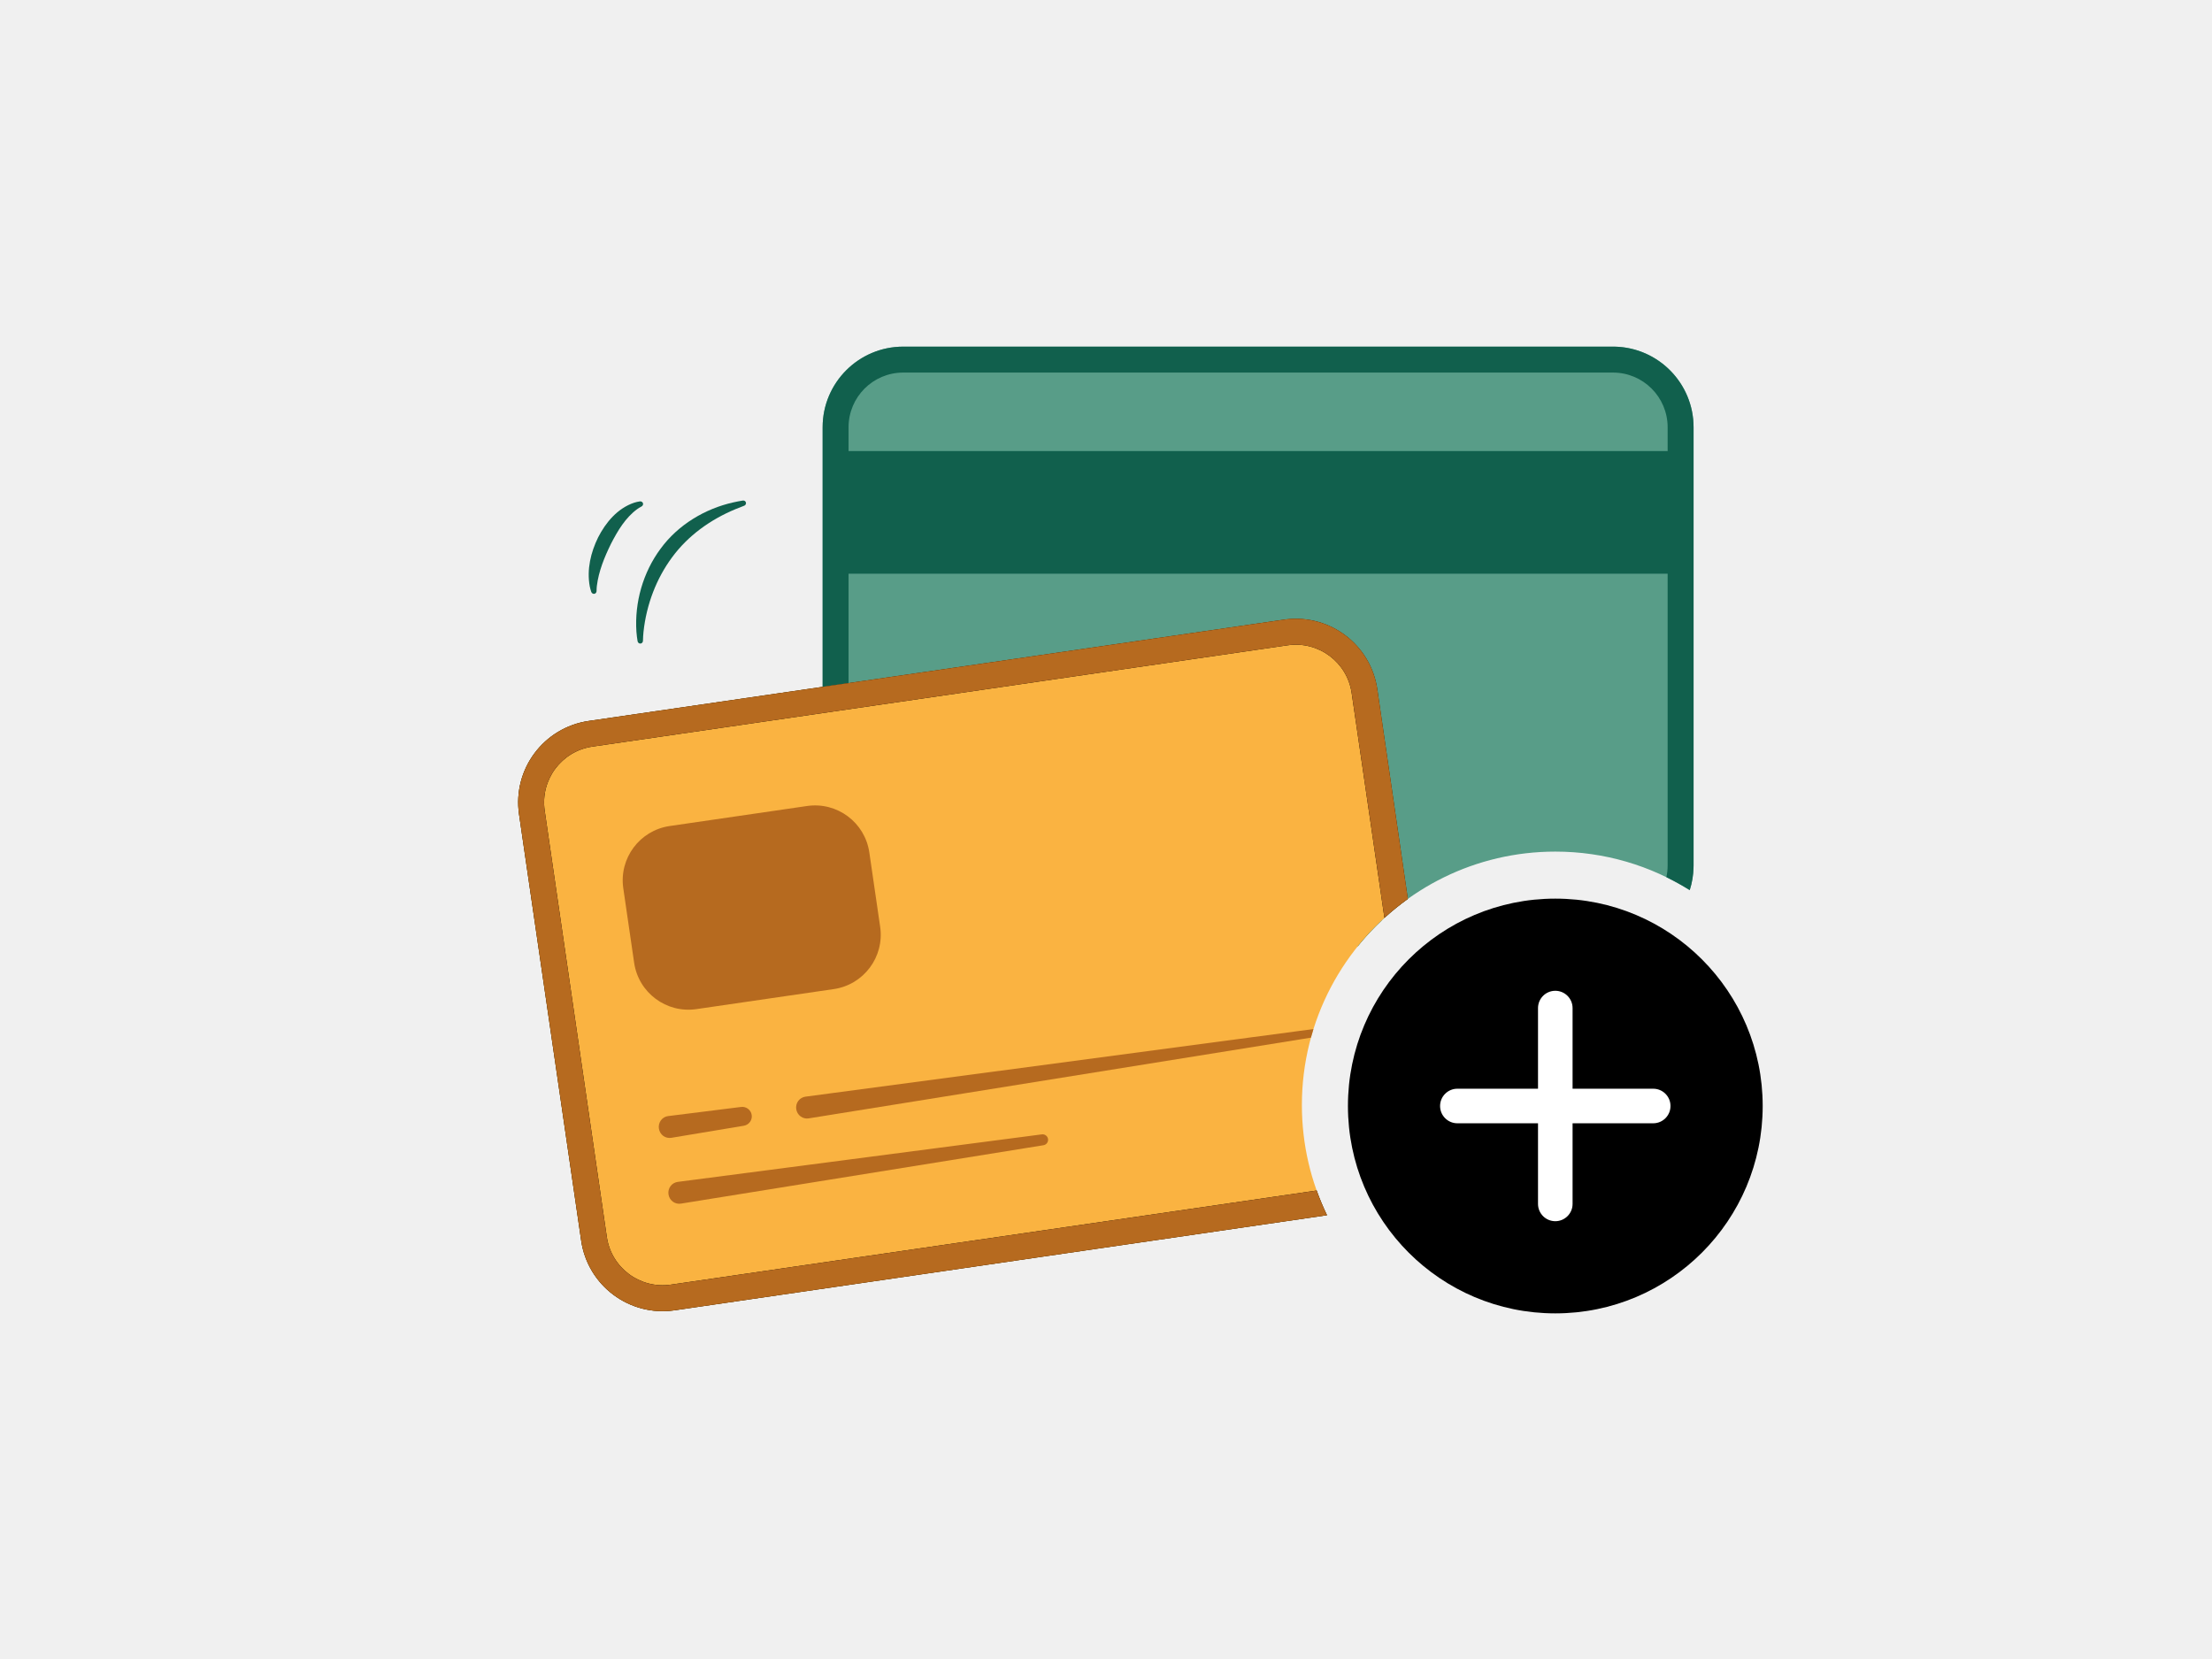
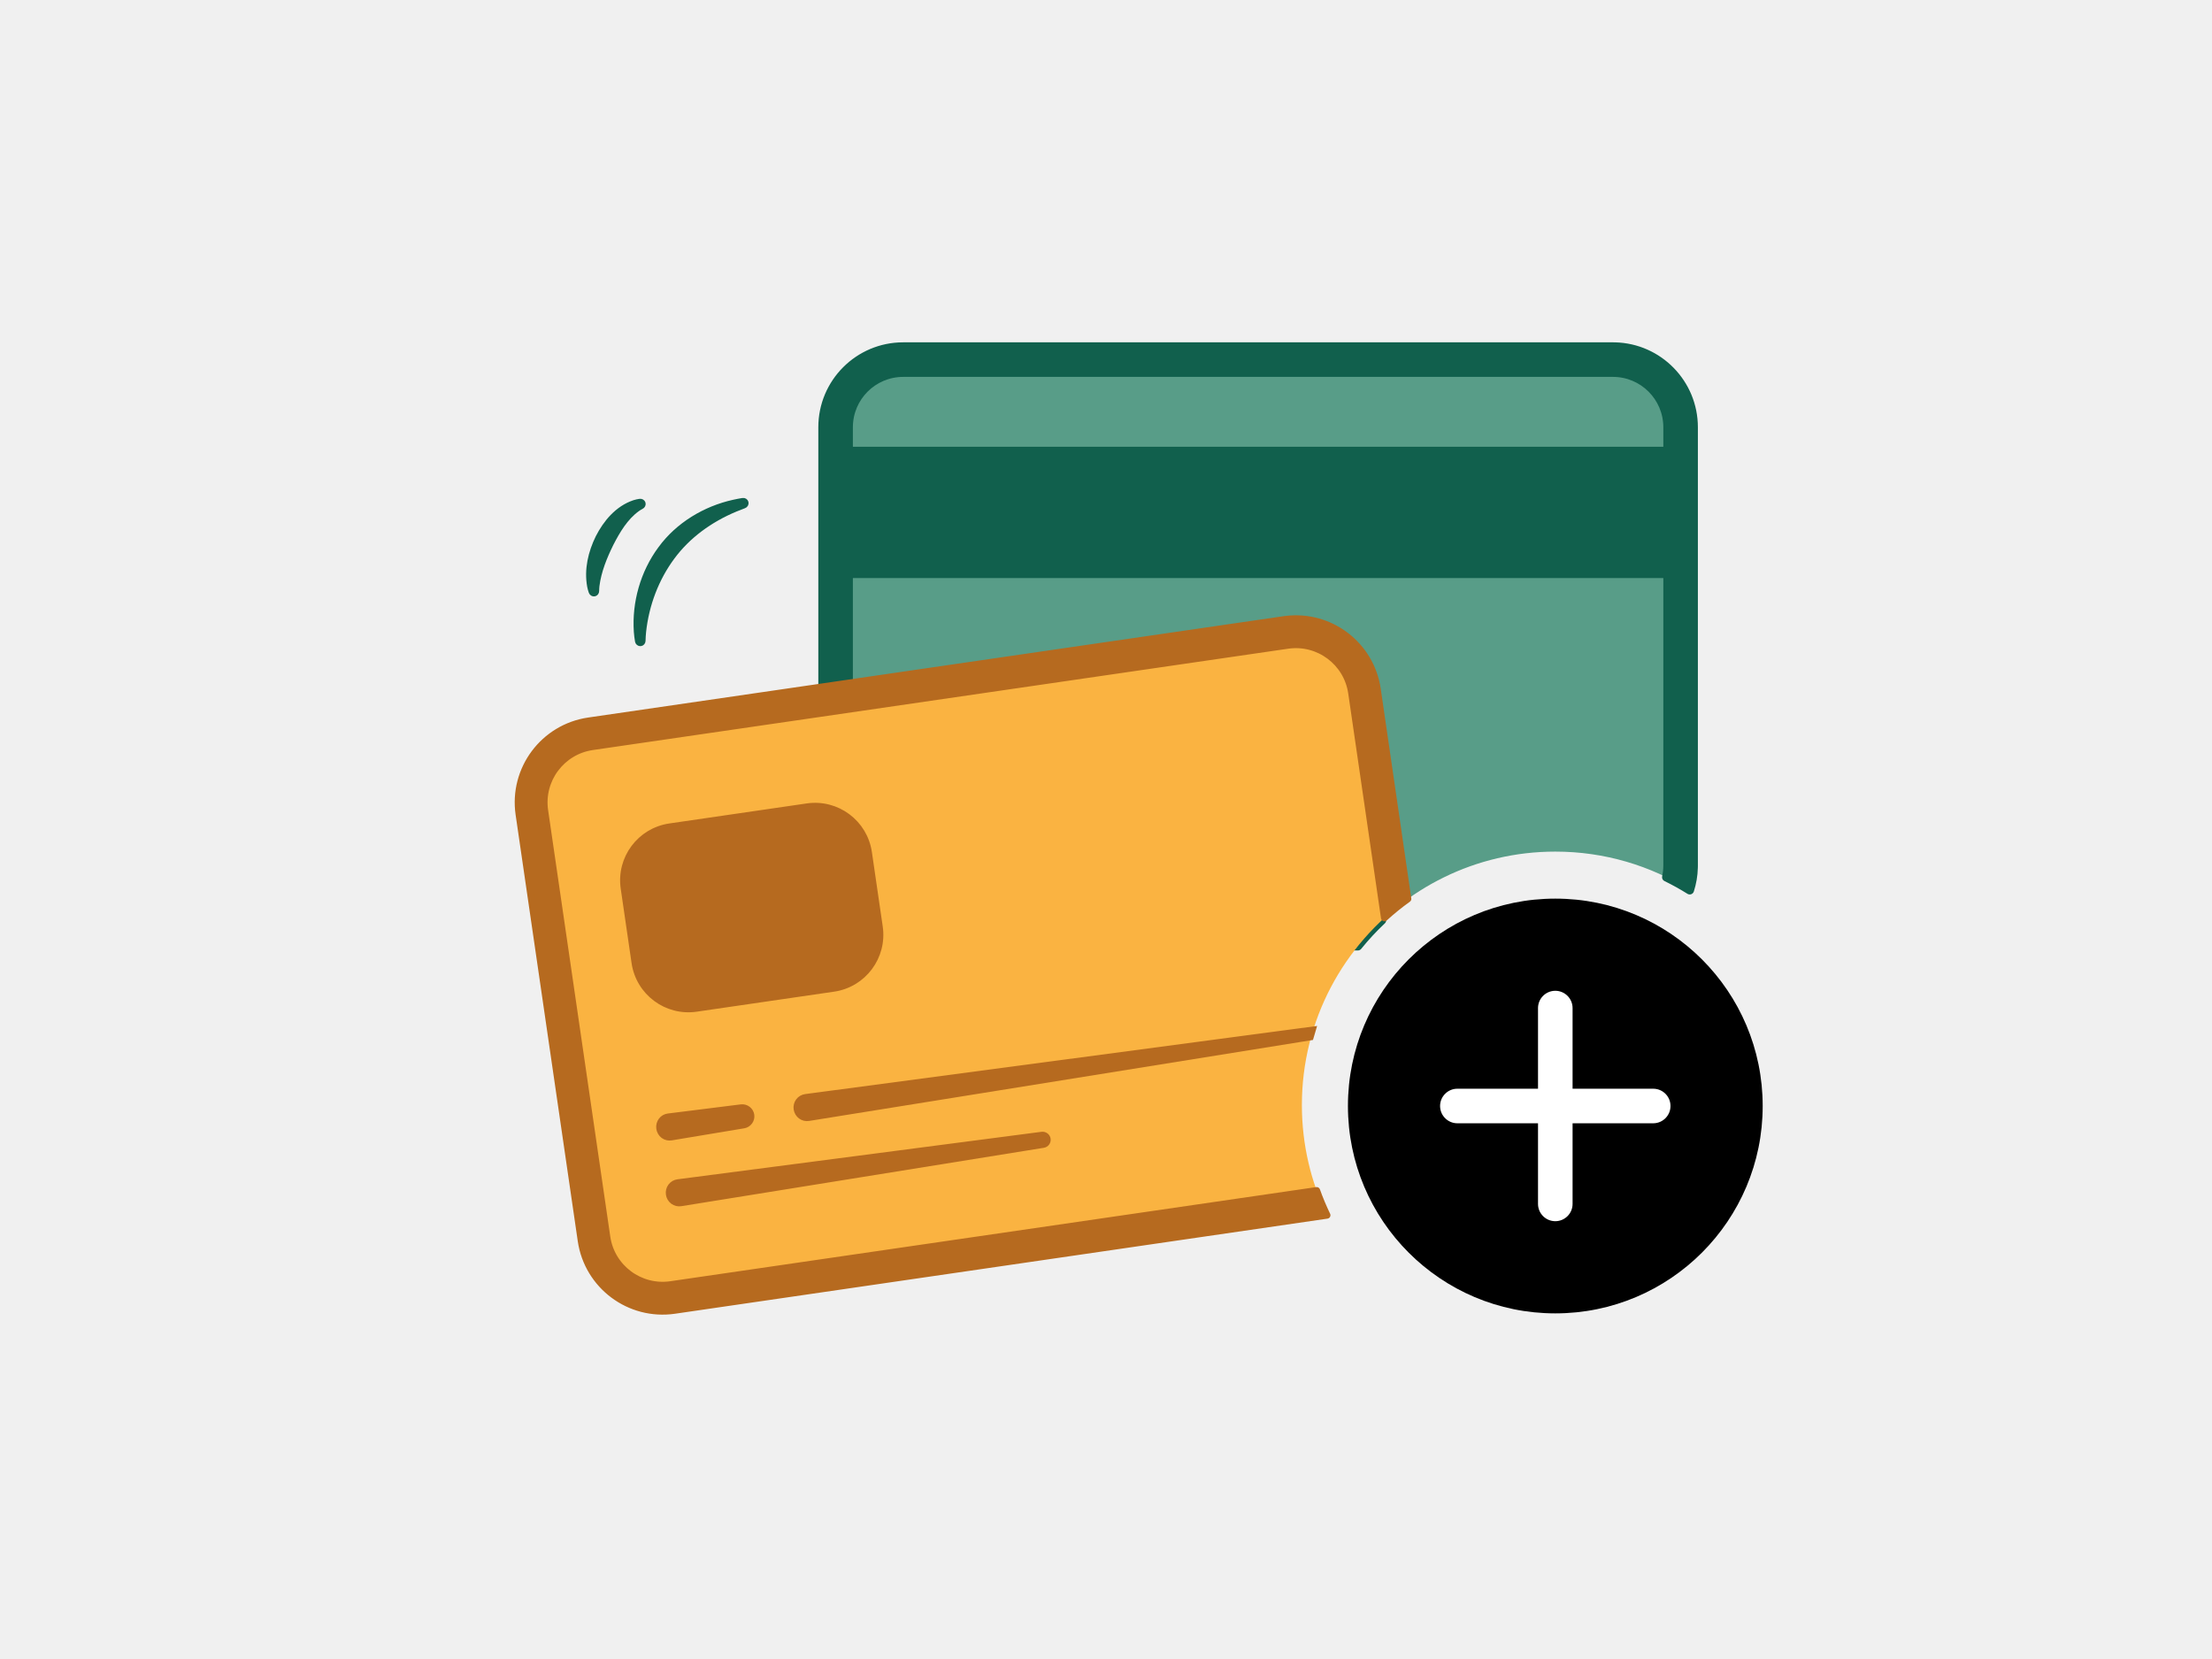
<svg xmlns="http://www.w3.org/2000/svg" width="128" height="96" viewBox="0 0 128 96" fill="none">
  <path d="M93.336 20.059C95.912 20.059 98.001 22.147 98.001 24.723V50.086C98.001 50.582 97.922 51.06 97.779 51.509C95.524 50.096 92.858 49.279 90.001 49.279C85.382 49.279 81.262 51.413 78.574 54.75H52.268C49.692 54.75 47.603 52.662 47.603 50.086V24.723C47.603 22.147 49.692 20.059 52.268 20.059H93.336Z" fill="#589D88" />
-   <path fill-rule="evenodd" clip-rule="evenodd" d="M93.456 20.06C95.976 20.124 97.999 22.187 98 24.723V50.086L97.998 50.206C97.987 50.66 97.91 51.097 97.778 51.509C97.343 51.236 96.892 50.986 96.427 50.759C96.475 50.542 96.499 50.317 96.5 50.086V33.199H49.103V50.086C49.103 51.833 50.519 53.25 52.267 53.25H79.964C79.467 53.717 79.002 54.218 78.573 54.75H52.267C49.731 54.75 47.668 52.727 47.604 50.206L47.603 50.086V24.723C47.603 22.147 49.691 20.059 52.267 20.059H93.335L93.456 20.06ZM52.267 21.559C50.519 21.559 49.103 22.975 49.103 24.723V26.103H96.5V24.723C96.499 22.975 95.083 21.559 93.335 21.559H52.267Z" fill="#11604D" />
-   <path d="M42.98 28.965C43.02 28.958 43.061 28.965 43.095 28.986C43.129 29.007 43.154 29.04 43.164 29.078C43.173 29.116 43.168 29.157 43.148 29.192C43.129 29.227 43.096 29.253 43.059 29.266C42.888 29.329 42.725 29.393 42.561 29.462C41.085 30.076 39.801 31.011 38.892 32.248C37.981 33.48 37.408 34.98 37.238 36.555C37.22 36.727 37.209 36.908 37.206 37.08C37.205 37.12 37.191 37.159 37.165 37.189C37.139 37.219 37.102 37.238 37.063 37.241C37.024 37.244 36.984 37.232 36.953 37.206C36.922 37.181 36.902 37.145 36.895 37.106C36.863 36.926 36.841 36.734 36.827 36.551C36.716 34.876 37.198 33.138 38.224 31.753C39.243 30.358 40.814 29.431 42.436 29.071C42.616 29.03 42.795 28.995 42.98 28.965Z" fill="#11604D" />
-   <path d="M37.025 29.014C37.063 29.009 37.103 29.015 37.137 29.035C37.171 29.054 37.196 29.085 37.207 29.121C37.218 29.158 37.215 29.197 37.197 29.232C37.18 29.267 37.15 29.295 37.115 29.312C37.032 29.355 36.952 29.405 36.875 29.459C36.193 29.956 35.746 30.709 35.355 31.468C34.978 32.236 34.643 33.052 34.537 33.907C34.527 34.003 34.521 34.099 34.521 34.193C34.522 34.231 34.511 34.271 34.488 34.302C34.465 34.334 34.431 34.355 34.394 34.362C34.357 34.369 34.318 34.361 34.285 34.34C34.252 34.319 34.228 34.286 34.214 34.25C34.178 34.147 34.149 34.04 34.127 33.931C33.947 32.95 34.186 31.962 34.612 31.095C35.048 30.242 35.725 29.415 36.699 29.088C36.806 29.055 36.915 29.029 37.025 29.014Z" fill="#11604D" />
+   <path fill-rule="evenodd" clip-rule="evenodd" d="M93.456 20.06C95.976 20.124 97.999 22.187 98 24.723V50.086L97.998 50.206C97.987 50.66 97.91 51.097 97.778 51.509C97.343 51.236 96.892 50.986 96.427 50.759C96.475 50.542 96.499 50.317 96.5 50.086V33.199H49.103V50.086C49.103 51.833 50.519 53.25 52.267 53.25H79.964C79.467 53.717 79.002 54.218 78.573 54.75H52.267C49.731 54.75 47.668 52.727 47.604 50.206L47.603 50.086V24.723C47.603 22.147 49.691 20.059 52.267 20.059H93.335L93.456 20.06ZM52.267 21.559C50.519 21.559 49.103 22.975 49.103 24.723V26.103H96.5V24.723C96.499 22.975 95.083 21.559 93.335 21.559H52.267Z" fill="#11604D" stroke="#11604D" stroke-width="0.5" stroke-linejoin="round" />
+   <path d="M42.98 28.965C43.02 28.958 43.061 28.965 43.095 28.986C43.129 29.007 43.154 29.04 43.164 29.078C43.173 29.116 43.168 29.157 43.148 29.192C43.129 29.227 43.096 29.253 43.059 29.266C42.888 29.329 42.725 29.393 42.561 29.462C41.085 30.076 39.801 31.011 38.892 32.248C37.981 33.48 37.408 34.98 37.238 36.555C37.22 36.727 37.209 36.908 37.206 37.08C37.205 37.12 37.191 37.159 37.165 37.189C37.139 37.219 37.102 37.238 37.063 37.241C37.024 37.244 36.984 37.232 36.953 37.206C36.922 37.181 36.902 37.145 36.895 37.106C36.863 36.926 36.841 36.734 36.827 36.551C36.716 34.876 37.198 33.138 38.224 31.753C39.243 30.358 40.814 29.431 42.436 29.071C42.616 29.03 42.795 28.995 42.98 28.965Z" fill="#11604D" stroke="#11604D" stroke-width="0.3" />
+   <path d="M37.025 29.014C37.063 29.009 37.103 29.015 37.137 29.035C37.171 29.054 37.196 29.085 37.207 29.121C37.218 29.158 37.215 29.197 37.197 29.232C37.18 29.267 37.15 29.295 37.115 29.312C37.032 29.355 36.952 29.405 36.875 29.459C36.193 29.956 35.746 30.709 35.355 31.468C34.978 32.236 34.643 33.052 34.537 33.907C34.527 34.003 34.521 34.099 34.521 34.193C34.522 34.231 34.511 34.271 34.488 34.302C34.465 34.334 34.431 34.355 34.394 34.362C34.357 34.369 34.318 34.361 34.285 34.34C34.252 34.319 34.228 34.286 34.214 34.25C34.178 34.147 34.149 34.04 34.127 33.931C33.947 32.95 34.186 31.962 34.612 31.095C35.048 30.242 35.725 29.415 36.699 29.088C36.806 29.055 36.915 29.029 37.025 29.014Z" fill="#11604D" stroke="#11604D" stroke-width="0.3" />
  <path d="M74.298 35.855C76.902 35.476 79.32 37.279 79.7 39.883L81.468 52.015C77.754 54.676 75.335 59.028 75.335 63.945C75.335 66.23 75.857 68.392 76.789 70.32L39.033 75.823C36.429 76.202 34.011 74.399 33.631 71.795L30.035 47.121C29.655 44.517 31.459 42.099 34.062 41.719L74.298 35.855Z" fill="#FAB341" />
-   <path d="M74.42 35.839C76.977 35.532 79.326 37.32 79.7 39.883L81.468 52.015C80.994 52.355 80.541 52.722 80.112 53.114L78.215 40.099C77.955 38.315 76.298 37.08 74.514 37.34L34.279 43.204C32.495 43.464 31.259 45.121 31.519 46.905L35.115 71.579C35.375 73.363 37.032 74.598 38.816 74.338L76.19 68.891C76.365 69.38 76.565 69.856 76.788 70.32L39.033 75.823C36.429 76.202 34.011 74.399 33.631 71.795L30.035 47.121C29.655 44.517 31.459 42.099 34.062 41.719L74.298 35.855L74.42 35.839Z" fill="black" />
-   <path d="M74.42 35.839C76.977 35.532 79.326 37.32 79.7 39.883L81.468 52.015C80.994 52.355 80.541 52.722 80.112 53.114L78.215 40.099C77.955 38.315 76.298 37.08 74.514 37.34L34.279 43.204C32.495 43.464 31.259 45.121 31.519 46.905L35.115 71.579C35.375 73.363 37.032 74.598 38.816 74.338L76.19 68.891C76.365 69.38 76.565 69.856 76.788 70.32L39.033 75.823C36.429 76.202 34.011 74.399 33.631 71.795L30.035 47.121C29.655 44.517 31.459 42.099 34.062 41.719L74.298 35.855L74.42 35.839Z" fill="#B66A1F" />
-   <path d="M60.29 65.641C60.373 65.631 60.456 65.654 60.523 65.704C60.59 65.754 60.634 65.829 60.646 65.911C60.658 65.993 60.636 66.076 60.587 66.144C60.538 66.211 60.464 66.257 60.382 66.27C60.032 66.326 59.682 66.383 59.333 66.439L40.452 69.48C40.102 69.536 39.752 69.593 39.403 69.649C39.237 69.676 39.067 69.635 38.932 69.534C38.797 69.433 38.707 69.281 38.683 69.112C38.658 68.943 38.7 68.771 38.801 68.636C38.902 68.501 39.053 68.413 39.22 68.391C39.571 68.346 39.922 68.3 40.273 68.254L59.237 65.779C59.588 65.733 59.939 65.687 60.29 65.641Z" fill="#B66A1F" />
-   <path d="M42.886 64.055C43.028 64.037 43.172 64.077 43.287 64.164C43.402 64.252 43.478 64.379 43.498 64.521C43.519 64.662 43.483 64.806 43.398 64.922C43.312 65.039 43.185 65.119 43.045 65.142C42.975 65.154 42.905 65.165 42.835 65.177C41.576 65.386 40.317 65.596 39.057 65.806C38.988 65.817 38.917 65.829 38.848 65.841C38.681 65.868 38.512 65.828 38.377 65.728C38.242 65.627 38.152 65.473 38.127 65.303C38.103 65.133 38.145 64.961 38.246 64.826C38.346 64.691 38.497 64.604 38.664 64.583C38.735 64.574 38.805 64.566 38.876 64.557C40.142 64.398 41.409 64.24 42.675 64.081C42.745 64.072 42.816 64.063 42.886 64.055Z" fill="#B66A1F" />
-   <path d="M76.004 59.547C75.953 59.712 75.904 59.878 75.858 60.045C75.64 60.08 75.422 60.115 75.205 60.15C66.234 61.592 57.262 63.034 48.291 64.476C47.793 64.556 47.294 64.636 46.796 64.716C46.63 64.743 46.46 64.702 46.325 64.601C46.19 64.501 46.1 64.348 46.075 64.179C46.05 64.01 46.093 63.839 46.193 63.704C46.294 63.569 46.444 63.481 46.611 63.459C47.111 63.392 47.612 63.326 48.112 63.259C57.119 62.06 66.126 60.861 75.133 59.663C75.424 59.624 75.714 59.585 76.004 59.547Z" fill="#B66A1F" />
-   <path d="M46.703 46.64C48.439 46.387 50.051 47.589 50.304 49.325L50.932 53.634C51.185 55.37 49.983 56.982 48.247 57.235L40.296 58.394C38.56 58.647 36.948 57.445 36.695 55.709L36.067 51.4C35.814 49.664 37.016 48.052 38.752 47.799L46.703 46.64Z" fill="#B66A1F" />
+   <path d="M74.42 35.839C76.977 35.532 79.326 37.32 79.7 39.883L81.468 52.015C80.994 52.355 80.541 52.722 80.112 53.114L78.215 40.099C77.955 38.315 76.298 37.08 74.514 37.34L34.279 43.204C32.495 43.464 31.259 45.121 31.519 46.905L35.115 71.579C35.375 73.363 37.032 74.598 38.816 74.338L76.19 68.891C76.365 69.38 76.565 69.856 76.788 70.32L39.033 75.823C36.429 76.202 34.011 74.399 33.631 71.795L30.035 47.121C29.655 44.517 31.459 42.099 34.062 41.719L74.298 35.855L74.42 35.839Z" fill="#B66A1F" stroke="#B66A1F" stroke-width="0.4" stroke-linejoin="round" />
+   <path d="M60.29 65.641C60.373 65.631 60.456 65.654 60.523 65.704C60.59 65.754 60.634 65.829 60.646 65.911C60.658 65.993 60.636 66.076 60.587 66.144C60.538 66.211 60.464 66.257 60.382 66.27C60.032 66.326 59.682 66.383 59.333 66.439L40.452 69.48C40.102 69.536 39.752 69.593 39.403 69.649C39.237 69.676 39.067 69.635 38.932 69.534C38.797 69.433 38.707 69.281 38.683 69.112C38.658 68.943 38.7 68.771 38.801 68.636C38.902 68.501 39.053 68.413 39.22 68.391C39.571 68.346 39.922 68.3 40.273 68.254L59.237 65.779C59.588 65.733 59.939 65.687 60.29 65.641Z" fill="#B66A1F" stroke="#B66A1F" stroke-width="0.3" />
+   <path d="M42.886 64.055C43.028 64.037 43.172 64.077 43.287 64.164C43.402 64.252 43.478 64.379 43.498 64.521C43.519 64.662 43.483 64.806 43.398 64.922C43.312 65.039 43.185 65.119 43.045 65.142C42.975 65.154 42.905 65.165 42.835 65.177C41.576 65.386 40.317 65.596 39.057 65.806C38.988 65.817 38.917 65.829 38.848 65.841C38.681 65.868 38.512 65.828 38.377 65.728C38.242 65.627 38.152 65.473 38.127 65.303C38.103 65.133 38.145 64.961 38.246 64.826C38.346 64.691 38.497 64.604 38.664 64.583C38.735 64.574 38.805 64.566 38.876 64.557C40.142 64.398 41.409 64.24 42.675 64.081C42.745 64.072 42.816 64.063 42.886 64.055Z" fill="#B66A1F" stroke="#B66A1F" stroke-width="0.3" />
+   <path d="M76.004 59.547C75.953 59.712 75.904 59.878 75.858 60.045C75.64 60.08 75.422 60.115 75.205 60.15C66.234 61.592 57.262 63.034 48.291 64.476C47.793 64.556 47.294 64.636 46.796 64.716C46.63 64.743 46.46 64.702 46.325 64.601C46.19 64.501 46.1 64.348 46.075 64.179C46.05 64.01 46.093 63.839 46.193 63.704C46.294 63.569 46.444 63.481 46.611 63.459C47.111 63.392 47.612 63.326 48.112 63.259C57.119 62.06 66.126 60.861 75.133 59.663C75.424 59.624 75.714 59.585 76.004 59.547Z" fill="#B66A1F" stroke="#B66A1F" stroke-width="0.3" />
+   <path d="M46.703 46.64C48.439 46.387 50.051 47.589 50.304 49.325L50.932 53.634C51.185 55.37 49.983 56.982 48.247 57.235L40.296 58.394C38.56 58.647 36.948 57.445 36.695 55.709L36.067 51.4C35.814 49.664 37.016 48.052 38.752 47.799L46.703 46.64Z" fill="#B66A1F" stroke="#B66A1F" stroke-width="0.3" />
  <path d="M90 76C96.627 76 102 70.627 102 64C102 57.373 96.627 52 90 52C83.373 52 78 57.373 78 64C78 70.627 83.373 76 90 76Z" fill="black" />
  <path d="M89.999 57.333C90.551 57.333 90.999 57.781 90.999 58.333V63H95.665C96.218 63 96.665 63.447 96.665 64C96.665 64.552 96.218 65 95.665 65H90.999V69.666C90.999 70.219 90.551 70.666 89.999 70.666C89.447 70.666 88.999 70.219 88.999 69.666V65H84.332C83.78 65 83.332 64.552 83.332 64C83.332 63.447 83.78 63 84.332 63H88.999V58.333C88.999 57.781 89.447 57.333 89.999 57.333Z" fill="white" />
</svg>
